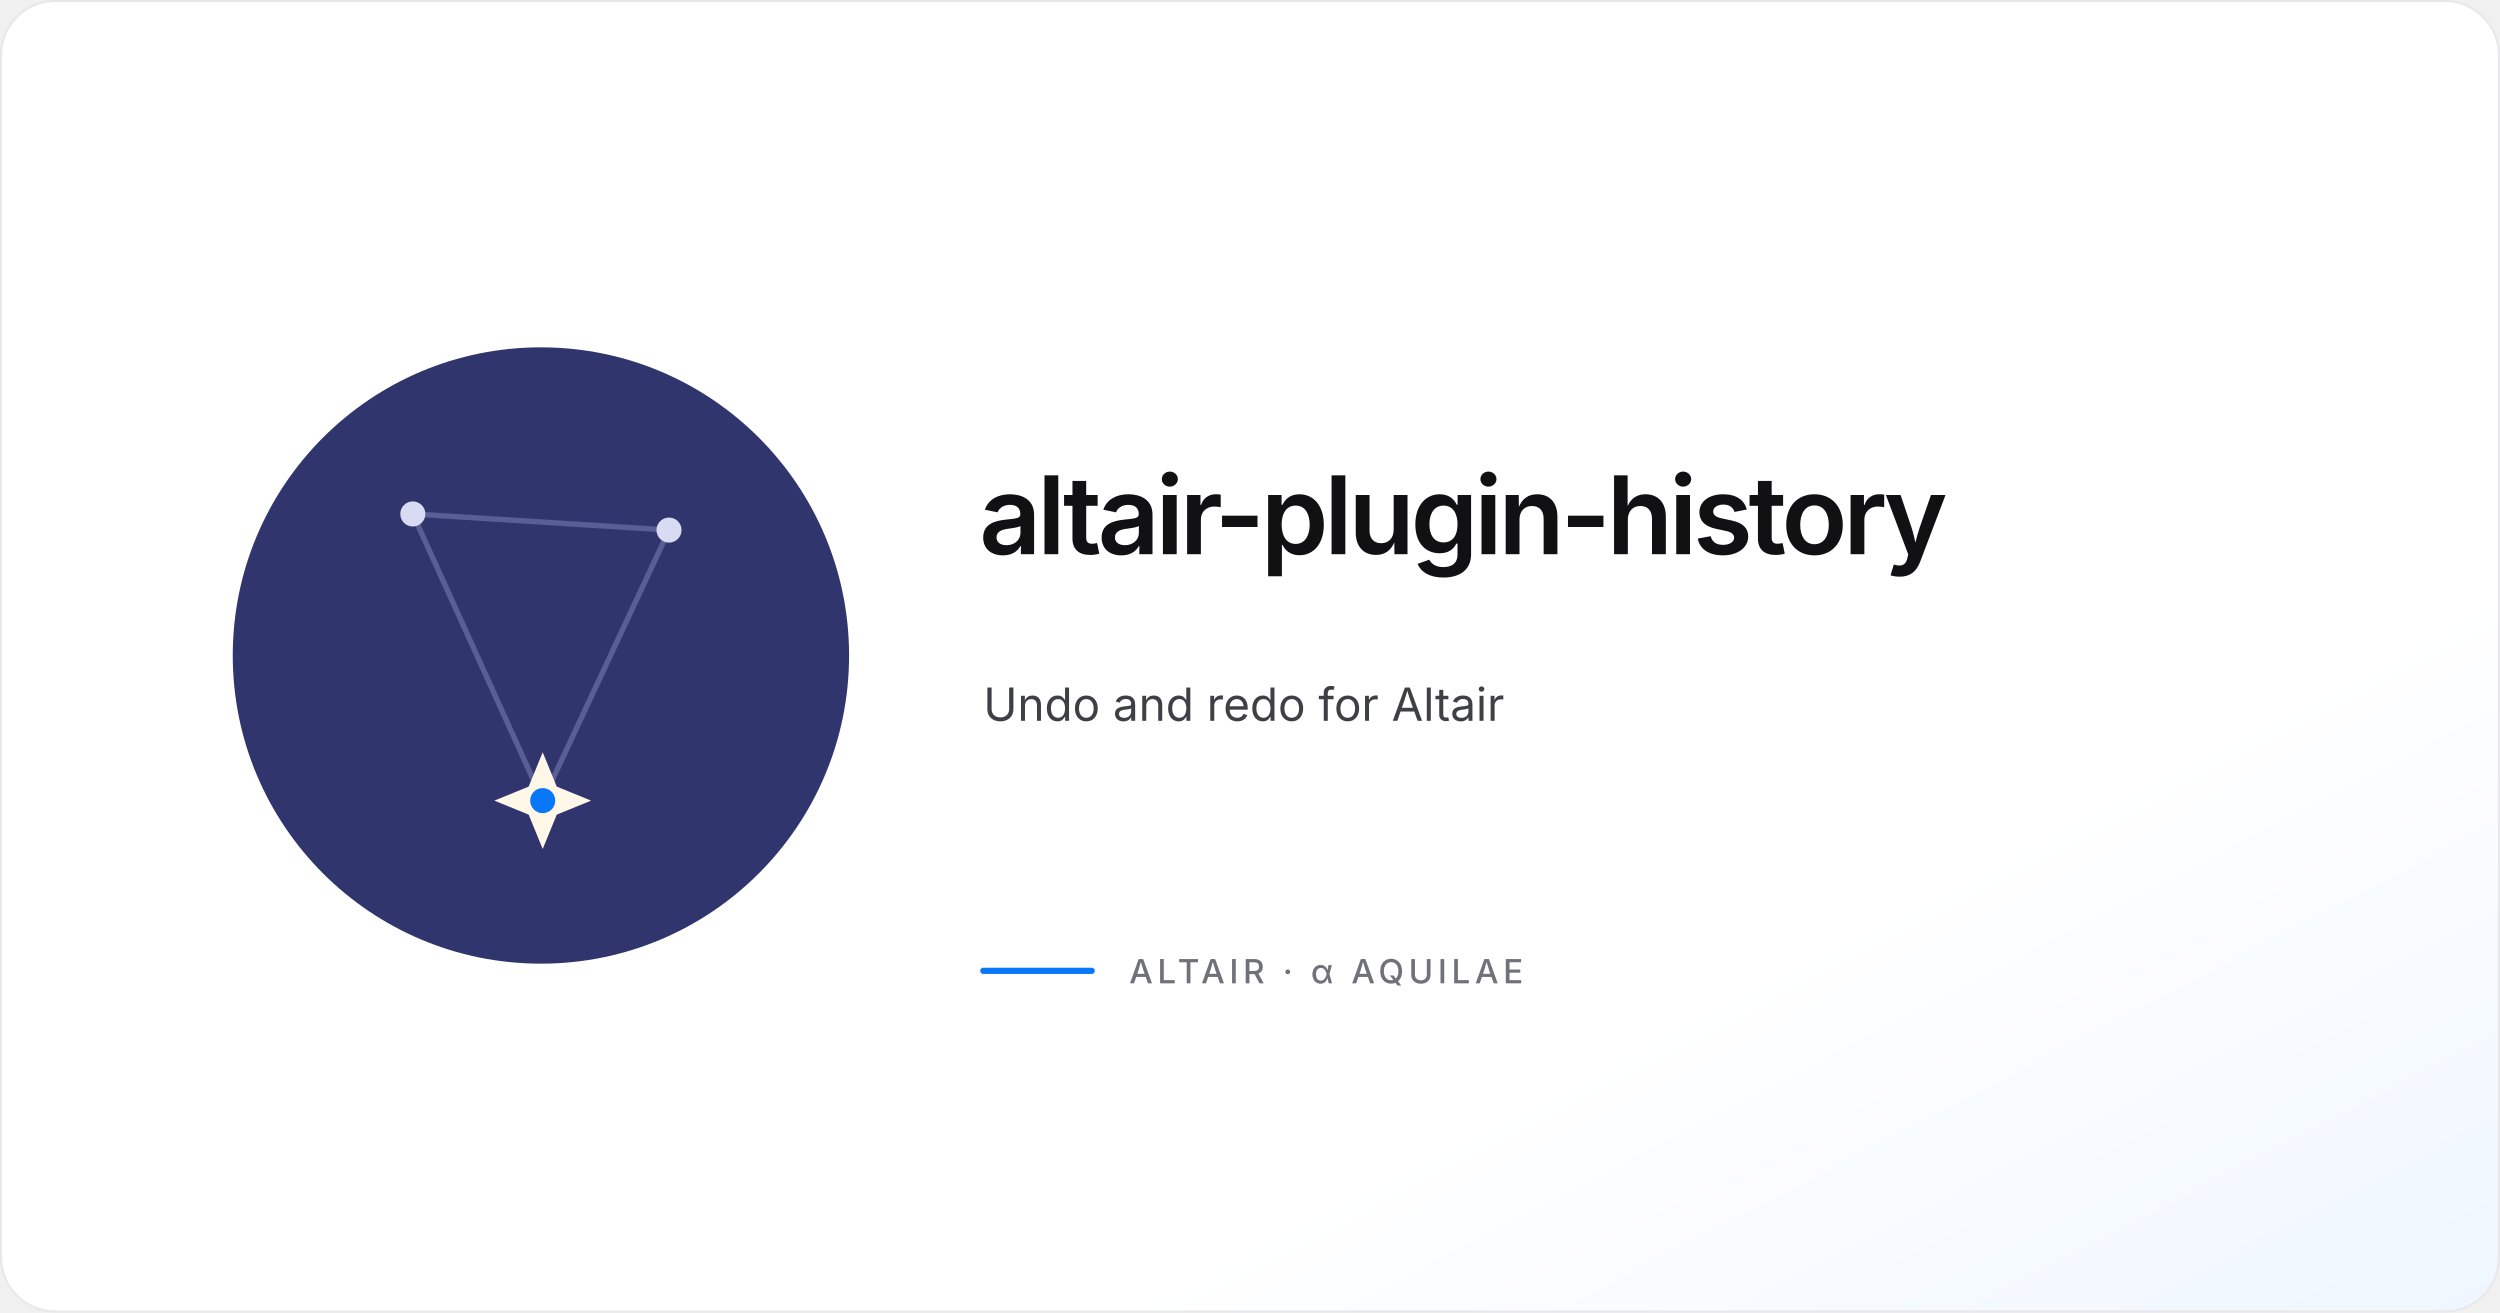
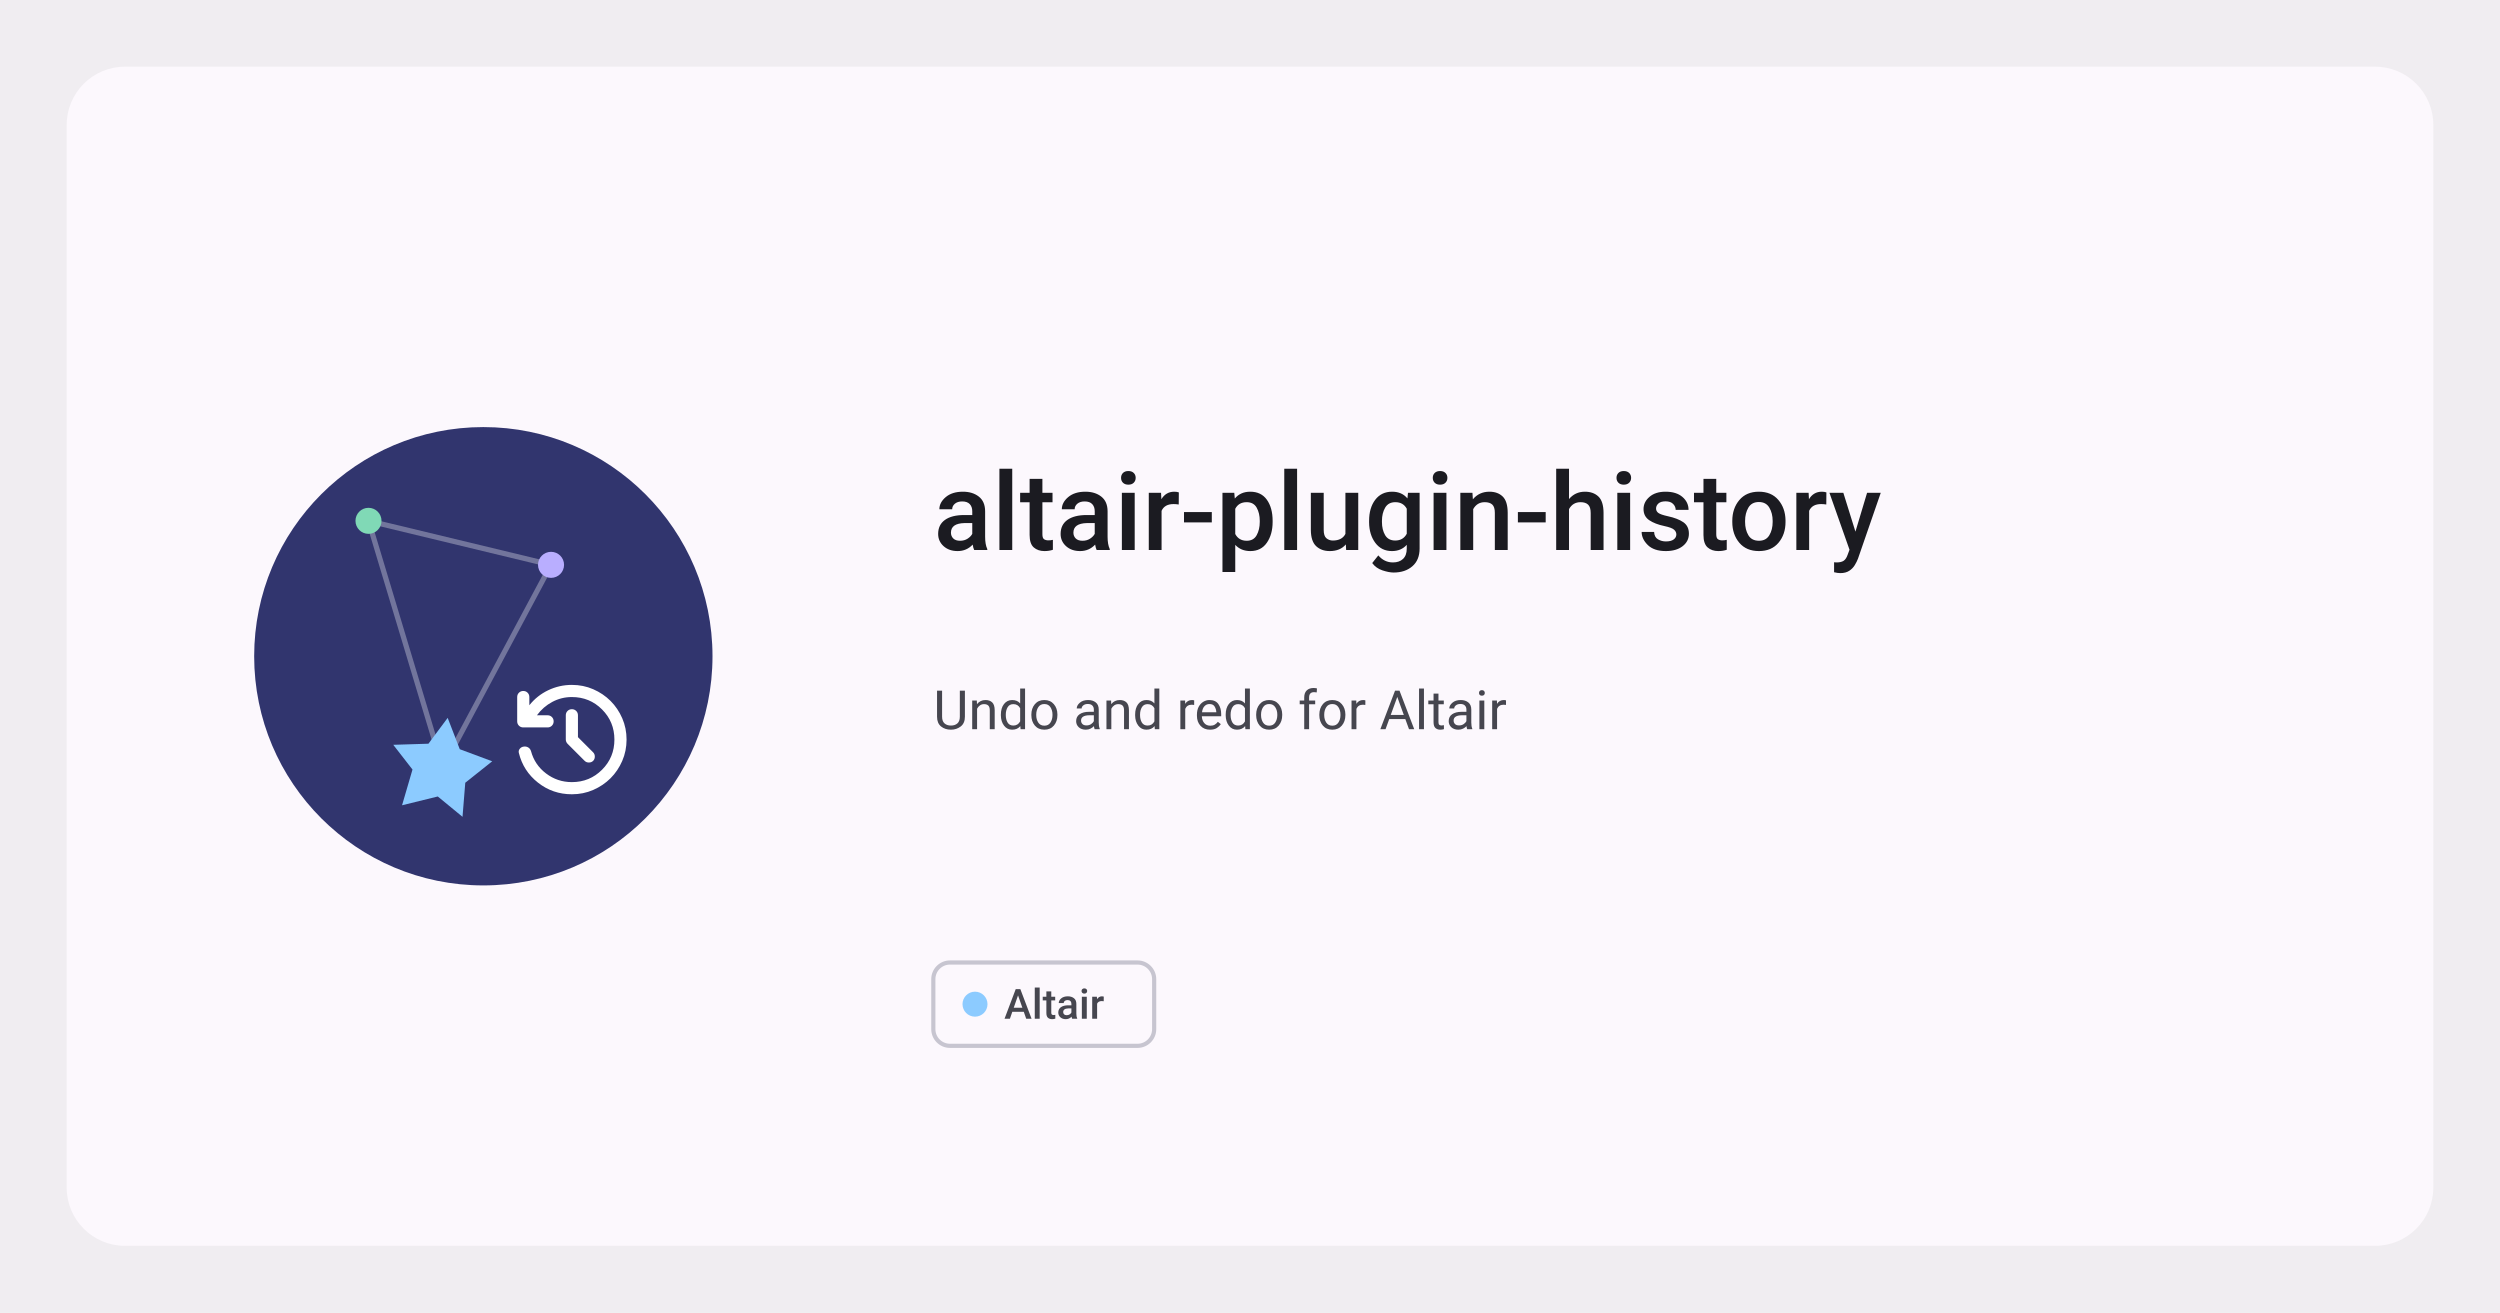
- <svg xmlns="http://www.w3.org/2000/svg" viewBox="0 0 1200 630" role="img" aria-label="altair-plugin-history">
-   <defs>
-     <linearGradient id="background" x1="0" y1="0" x2="1" y2="1">
-       <stop offset="0" stop-color="#FFFFFF" />
-       <stop offset=".72" stop-color="#FFFFFF" />
-       <stop offset="1" stop-color="#EEF6FF" />
-     </linearGradient>
-   </defs>
-   <rect x=".5" y=".5" width="1199" height="629" rx="26" fill="url(#background)" stroke="#E8E8EA" />
-   <g transform="translate(110 165) scale(.43)">
-     <circle cx="348" cy="348" r="344" fill="#31356E" />
-     <path d="M350 510L205 190L491 208Z" fill="none" stroke="#9AA2D4" stroke-width="6" opacity=".38" />
-     <circle cx="205" cy="190" r="14" fill="#D8DBF2" />
-     <circle cx="491" cy="208" r="14" fill="#D8DBF2" />
-     <path d="M350 456L365.66 494.34L404 510L365.66 525.66L350 564L334.34 525.66L296 510L334.34 494.34Z" fill="#FFF7E8" />
-     <circle cx="350" cy="510" r="14" fill="#0878F9" />
+ <svg xmlns="http://www.w3.org/2000/svg" viewBox="0 0 1200 630" role="img" aria-label="altair-plugin-history" font-family="Roboto, 'Noto Sans', sans-serif">
+   <rect width="1200" height="630" fill="#F0EDF1" />
+   <rect x="32" y="32" width="1136" height="566" rx="28" fill="#FCF8FD" />
+   <g transform="translate(112 195)">
+     <svg width="240" height="240" viewBox="0 0 192 192">
+       <circle cx="96" cy="96" r="88" fill="#31356E" />
+       <g stroke="#FFFFFF" stroke-opacity=".32" stroke-width="2" stroke-linecap="round">
+         <line x1="122.0" y1="60.9" x2="80.4" y2="138.7" />
+         <line x1="80.4" y1="138.7" x2="51.9" y2="44.0" />
+         <line x1="51.9" y1="44.0" x2="122.0" y2="60.9" />
+       </g>
+       <circle cx="122.0" cy="60.9" r="5" fill="#B9AEFF" />
+       <path transform="translate(46.63 41.55) scale(0.21111)" d="M169 370L134 417L70 419L105 464L86 529L151 513L196 550L201 488L250 449L191 427Z" fill="#8CCBFF" />
+       <circle cx="51.9" cy="44.0" r="5" fill="#80D9B6" />
+       <g transform="translate(102.0 100.0) scale(2.3333)">
+         <path fill="#FFFFFF" d="M12 21q-3.15 0-5.575-1.912T3.275 14.2q-.1-.375.15-.687t.675-.363q.4-.05.725.15t.45.6q.6 2.25 2.475 3.675T12 19q2.925 0 4.963-2.037T19 12t-2.037-4.962T12 5q-1.725 0-3.225.8T6.25 8H8q.425 0 .713.288T9 9t-.288.713T8 10H4q-.425 0-.712-.288T3 9V5q0-.425.288-.712T4 4t.713.288T5 5v1.35q1.275-1.6 3.113-2.475T12 3q1.875 0 3.513.713t2.85 1.924t1.925 2.85T21 12t-.712 3.513t-1.925 2.85t-2.85 1.925T12 21m1-9.4l2.5 2.5q.275.275.275.7t-.275.7t-.7.275t-.7-.275l-2.8-2.8q-.15-.15-.225-.337T11 11.975V8q0-.425.288-.712T12 7t.713.288T13 8z" />
+       </g>
+     </svg>
  </g>
-   <g transform="translate(470 196)">
-     <text x="0" y="70" fill="#111114" font-family="Inter, Helvetica Neue, Arial, sans-serif" font-size="52" font-weight="600" letter-spacing="-2">altair-plugin-history</text>
-     <text x="2" y="150" fill="#3F3F46" font-family="Inter, Helvetica Neue, Arial, sans-serif" font-size="22">Undo and redo for Altair</text>
-     <line x1="2" y1="270" x2="54" y2="270" stroke="#0878F9" stroke-width="3" stroke-linecap="round" />
-     <text x="72" y="276" fill="#71717A" font-family="Inter, Helvetica Neue, Arial, sans-serif" font-size="16" font-weight="500" letter-spacing="2.2">ALTAIR · α AQUILAE</text>
+   <g transform="translate(448 200)">
+     <text x="0" y="64" fill="#1B1B21" font-size="52" font-weight="500">altair-plugin-history</text>
+     <text x="0" y="150" fill="#46464F" font-size="26">Undo and redo for Altair</text>
+     <g transform="translate(0 262)">
+       <rect width="106" height="40" rx="8" fill="none" stroke="#C7C5D0" stroke-width="2" />
+       <circle cx="20" cy="20" r="6" fill="#8CCBFF" />
+       <text x="34" y="27" fill="#46464F" font-size="20" font-weight="500">Altair</text>
+     </g>
  </g>
</svg>
